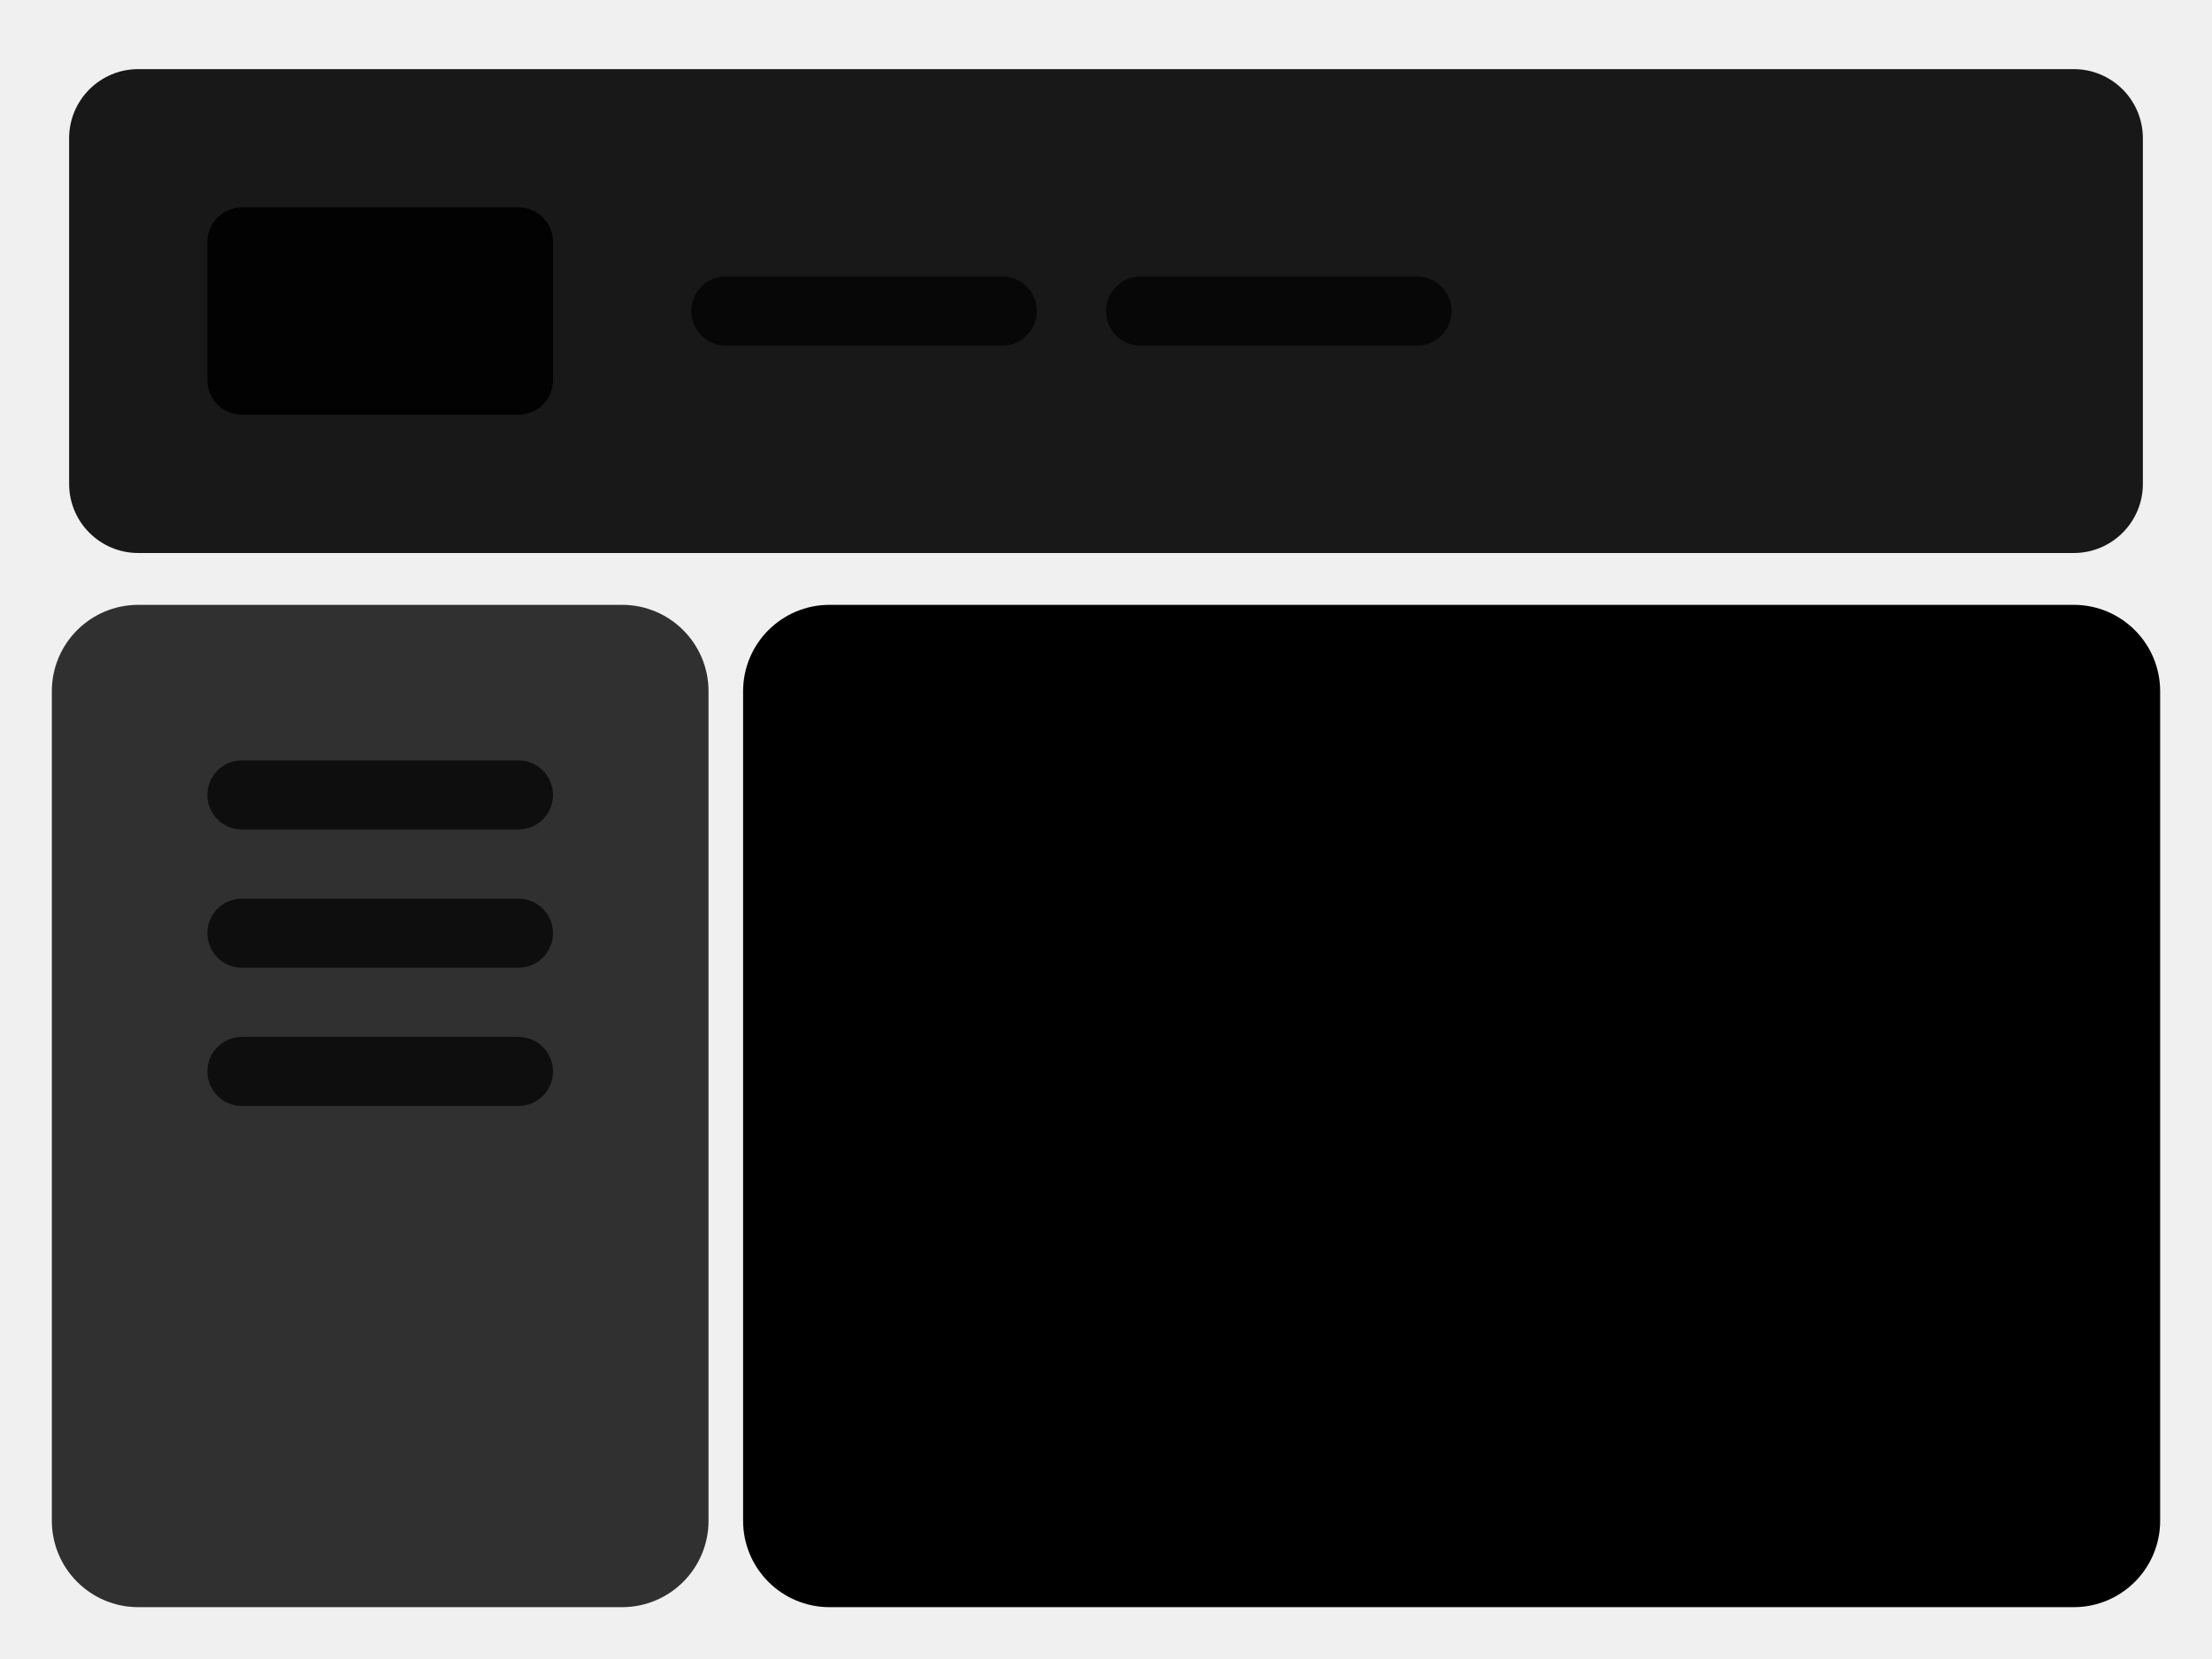
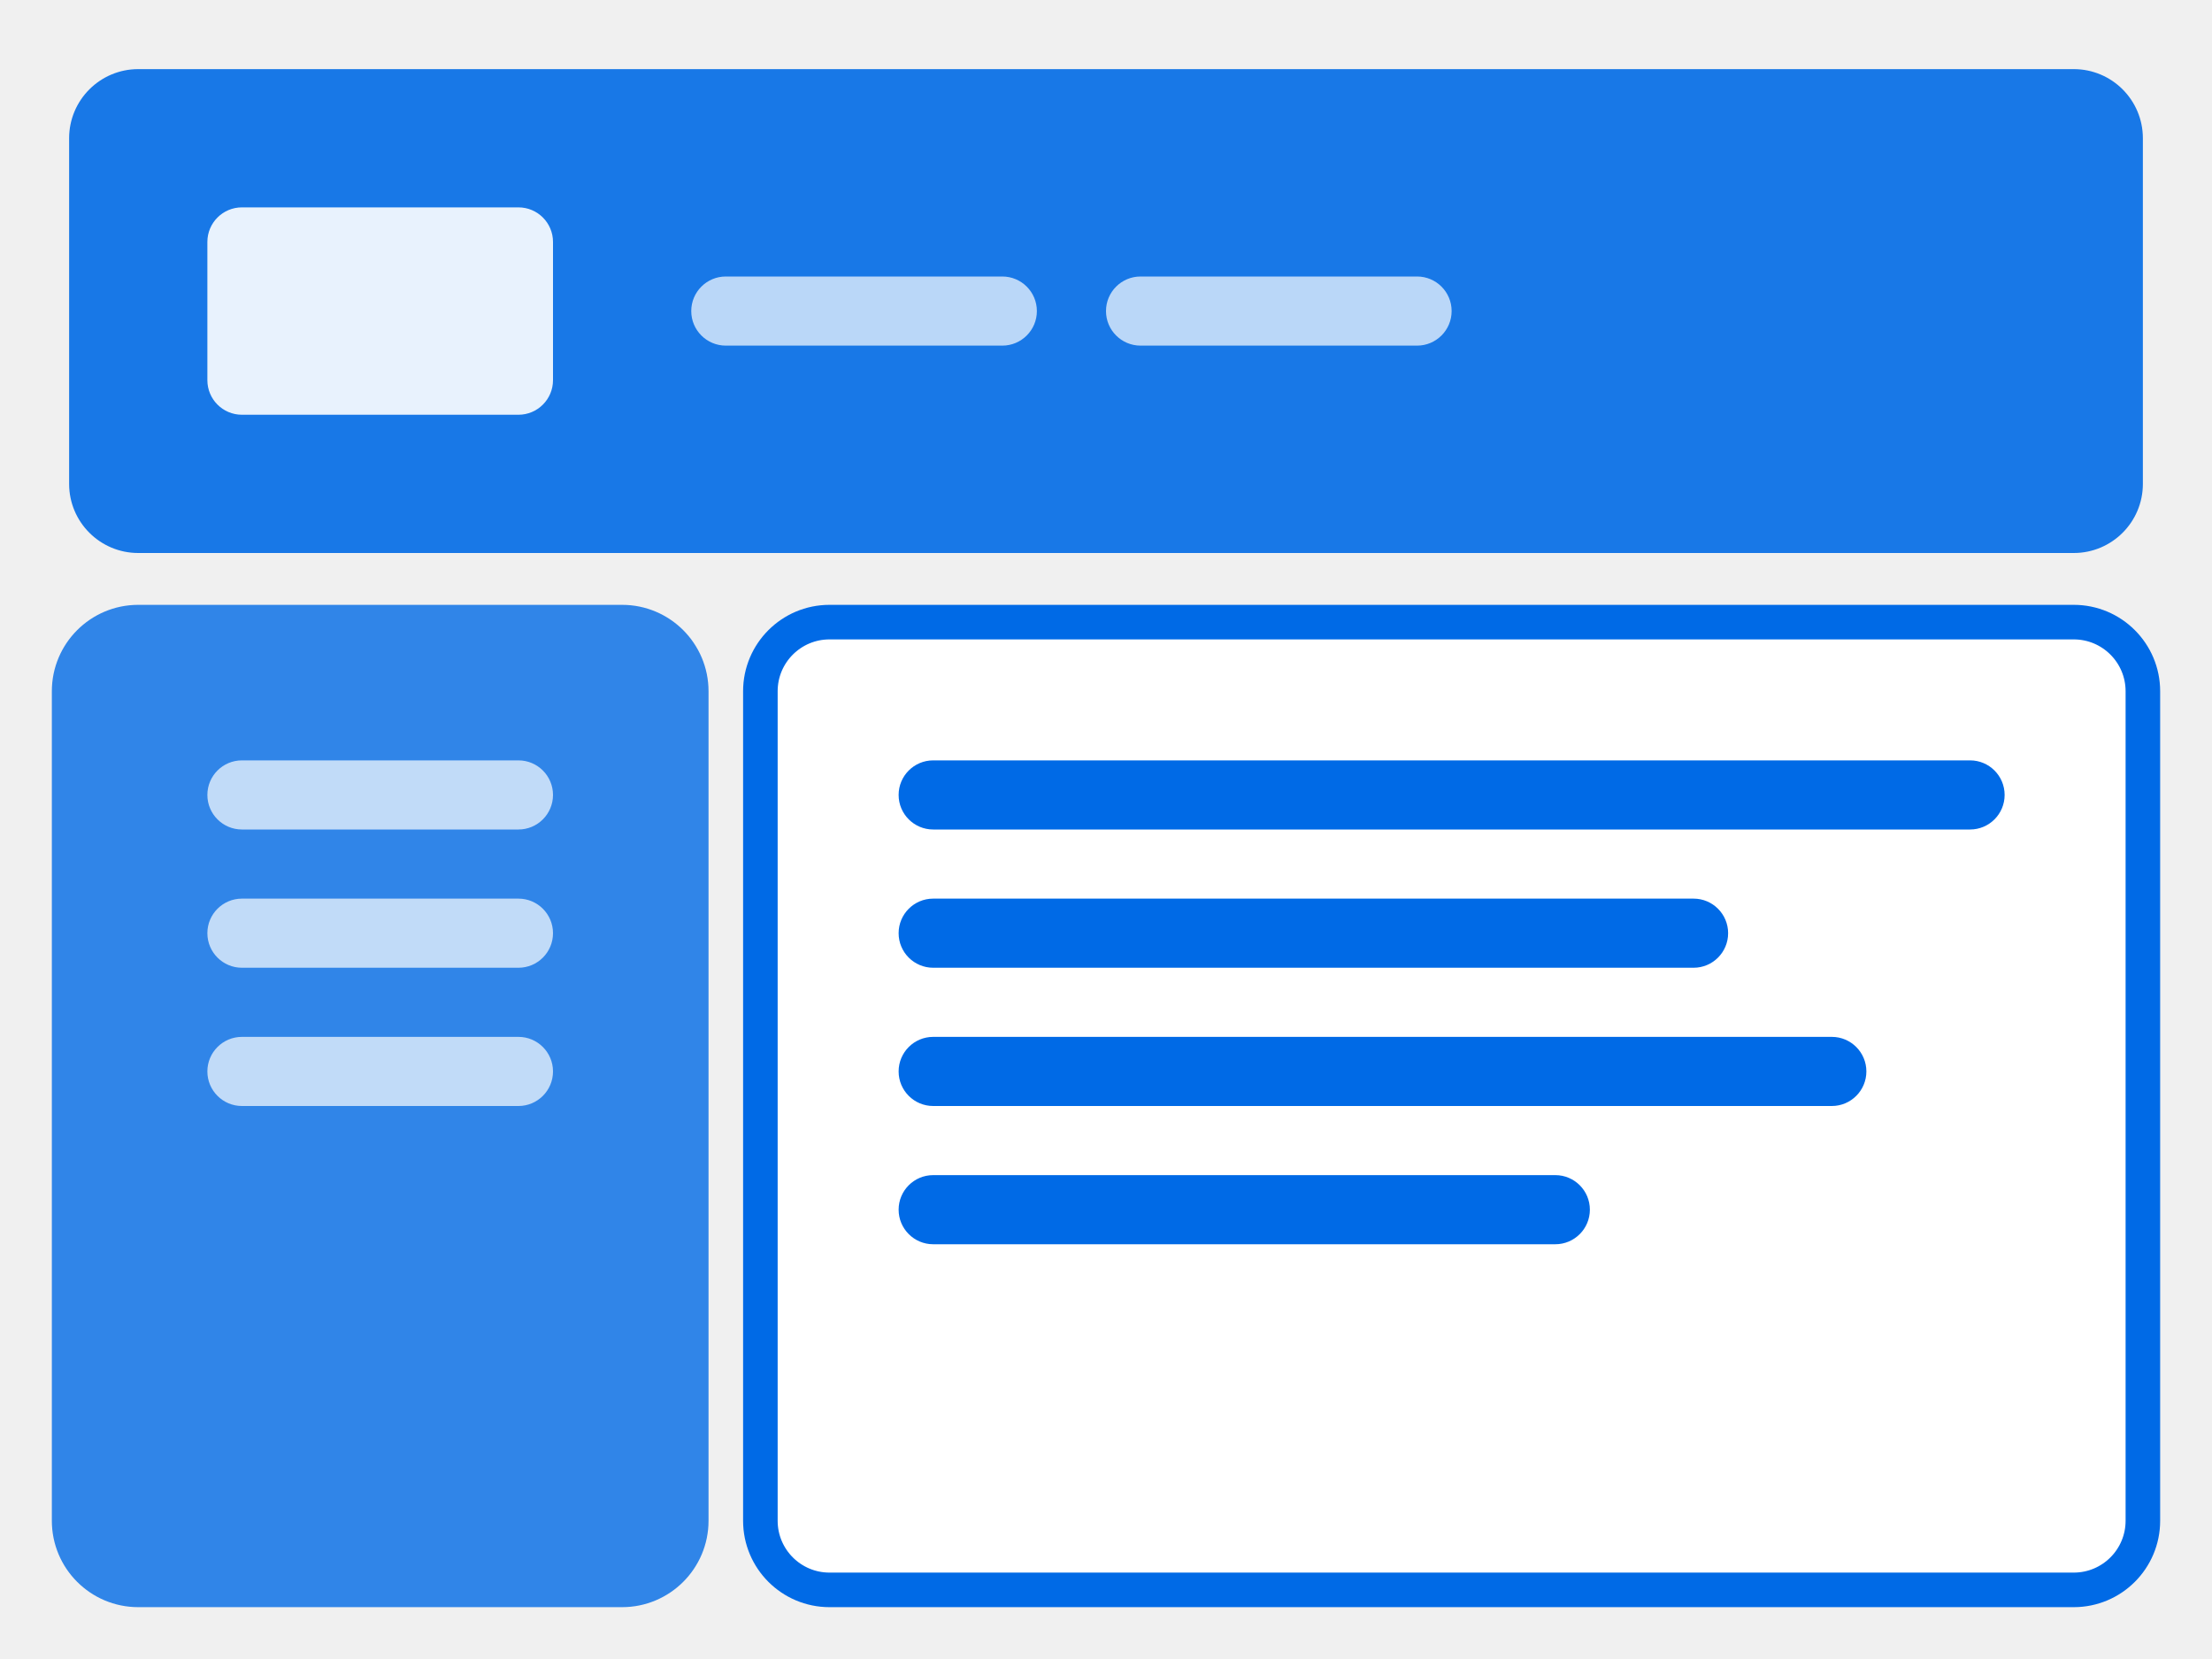
<svg xmlns="http://www.w3.org/2000/svg" viewBox="0 0 64 48" fill="none">
-   <rect x="2" y="2" width="60" height="14" rx="2" fill="currentColor" opacity="0.9" />
-   <rect x="6" y="6" width="10" height="6" rx="1" fill="currentColor" opacity="0.9" />
-   <rect x="20" y="8" width="10" height="2" rx="1" fill="currentColor" opacity="0.7" />
-   <rect x="32" y="8" width="10" height="2" rx="1" fill="currentColor" opacity="0.7" />
-   <rect x="2" y="18" width="18" height="28" rx="2" fill="currentColor" stroke="currentColor" stroke-width="1" opacity="0.8" />
-   <rect x="6" y="22" width="10" height="2" rx="1" fill="currentColor" opacity="0.7" />
-   <rect x="6" y="26" width="10" height="2" rx="1" fill="currentColor" opacity="0.7" />
-   <rect x="6" y="30" width="10" height="2" rx="1" fill="currentColor" opacity="0.7" />
-   <rect x="22" y="18" width="40" height="28" rx="2" fill="currentColor" stroke="currentColor" stroke-width="1" />
-   <rect x="26" y="22" width="32" height="2" rx="1" fill="currentColor" />
-   <rect x="26" y="26" width="24" height="2" rx="1" fill="currentColor" />
-   <rect x="26" y="30" width="28" height="2" rx="1" fill="currentColor" />
-   <rect x="26" y="34" width="20" height="2" rx="1" fill="currentColor" />
+   <rect x="2" y="2" width="60" height="14" rx="2" fill="#006ae6" opacity="0.9" />
+   <rect x="6" y="6" width="10" height="6" rx="1" fill="#ffffff" opacity="0.9" />
+   <rect x="20" y="8" width="10" height="2" rx="1" fill="#ffffff" opacity="0.7" />
+   <rect x="32" y="8" width="10" height="2" rx="1" fill="#ffffff" opacity="0.7" />
+   <rect x="2" y="18" width="18" height="28" rx="2" fill="#006ae6" stroke="#006ae6" stroke-width="1" opacity="0.8" />
+   <rect x="6" y="22" width="10" height="2" rx="1" fill="#ffffff" opacity="0.7" />
+   <rect x="6" y="26" width="10" height="2" rx="1" fill="#ffffff" opacity="0.7" />
+   <rect x="6" y="30" width="10" height="2" rx="1" fill="#ffffff" opacity="0.7" />
+   <rect x="22" y="18" width="40" height="28" rx="2" fill="#ffffff" stroke="#006ae6" stroke-width="1" />
+   <rect x="26" y="22" width="32" height="2" rx="1" fill="#006ae6" />
+   <rect x="26" y="26" width="24" height="2" rx="1" fill="#006ae6" />
+   <rect x="26" y="30" width="28" height="2" rx="1" fill="#006ae6" />
+   <rect x="26" y="34" width="20" height="2" rx="1" fill="#006ae6" />
</svg>
